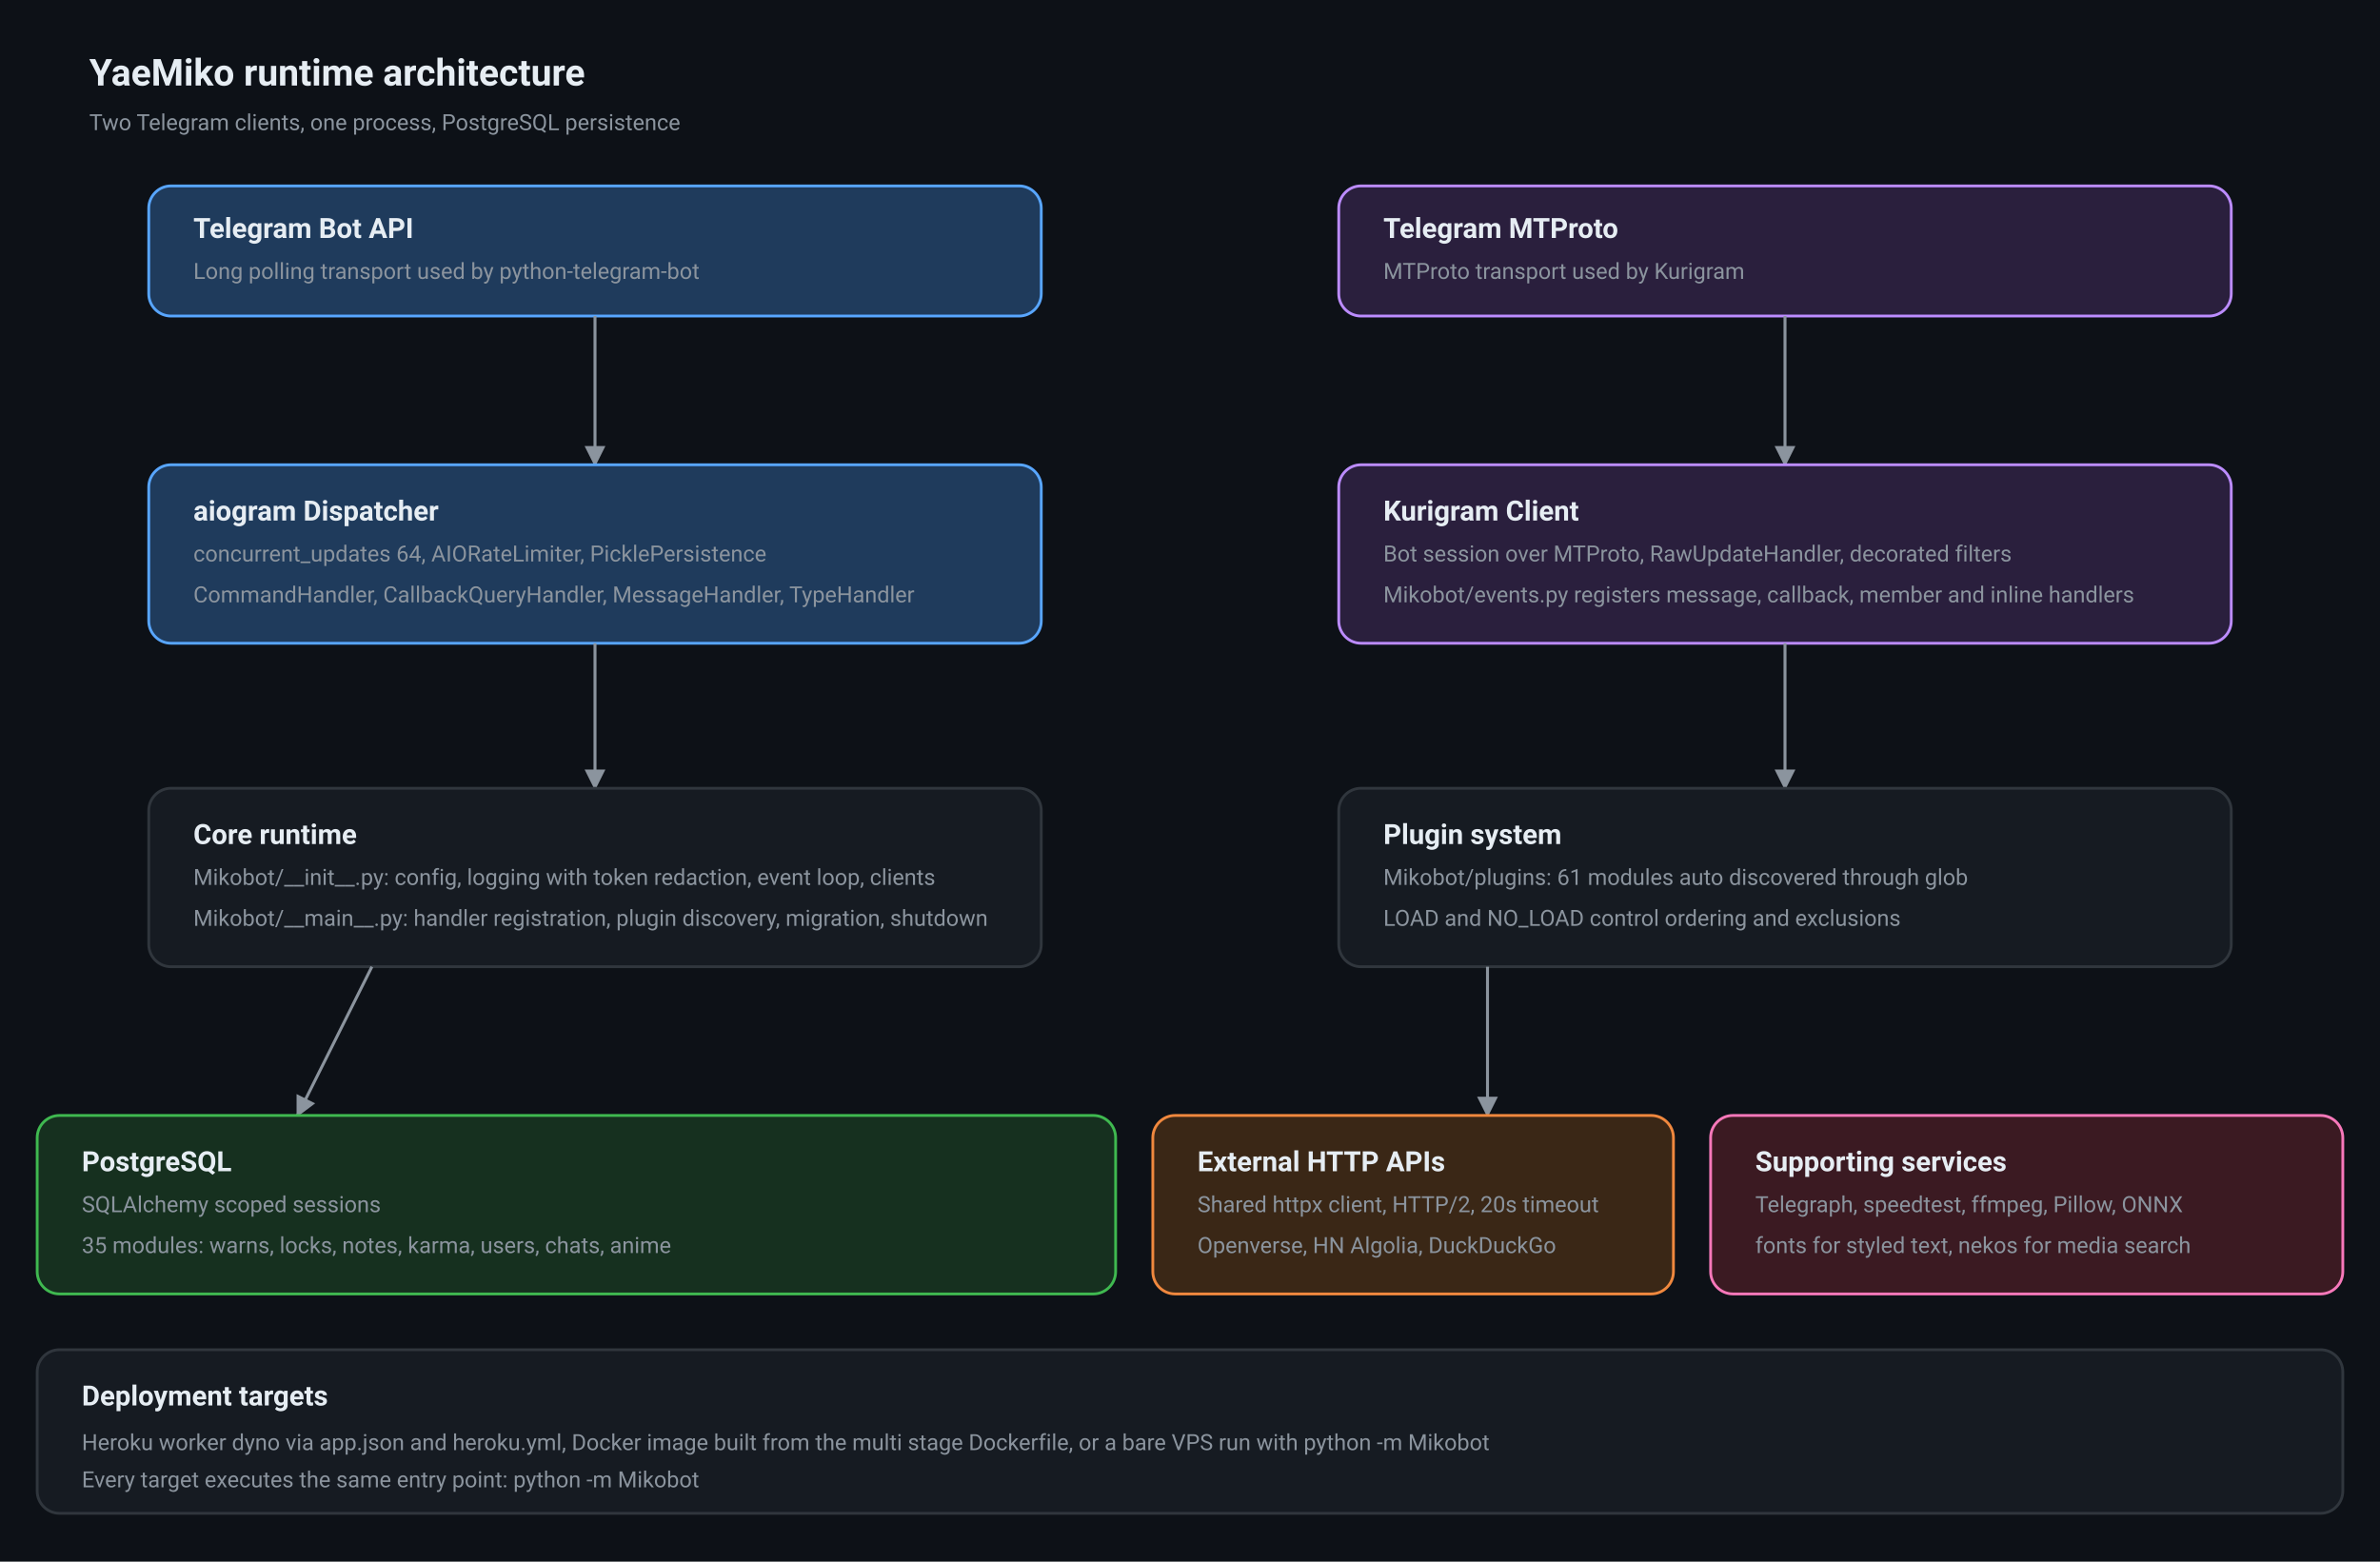
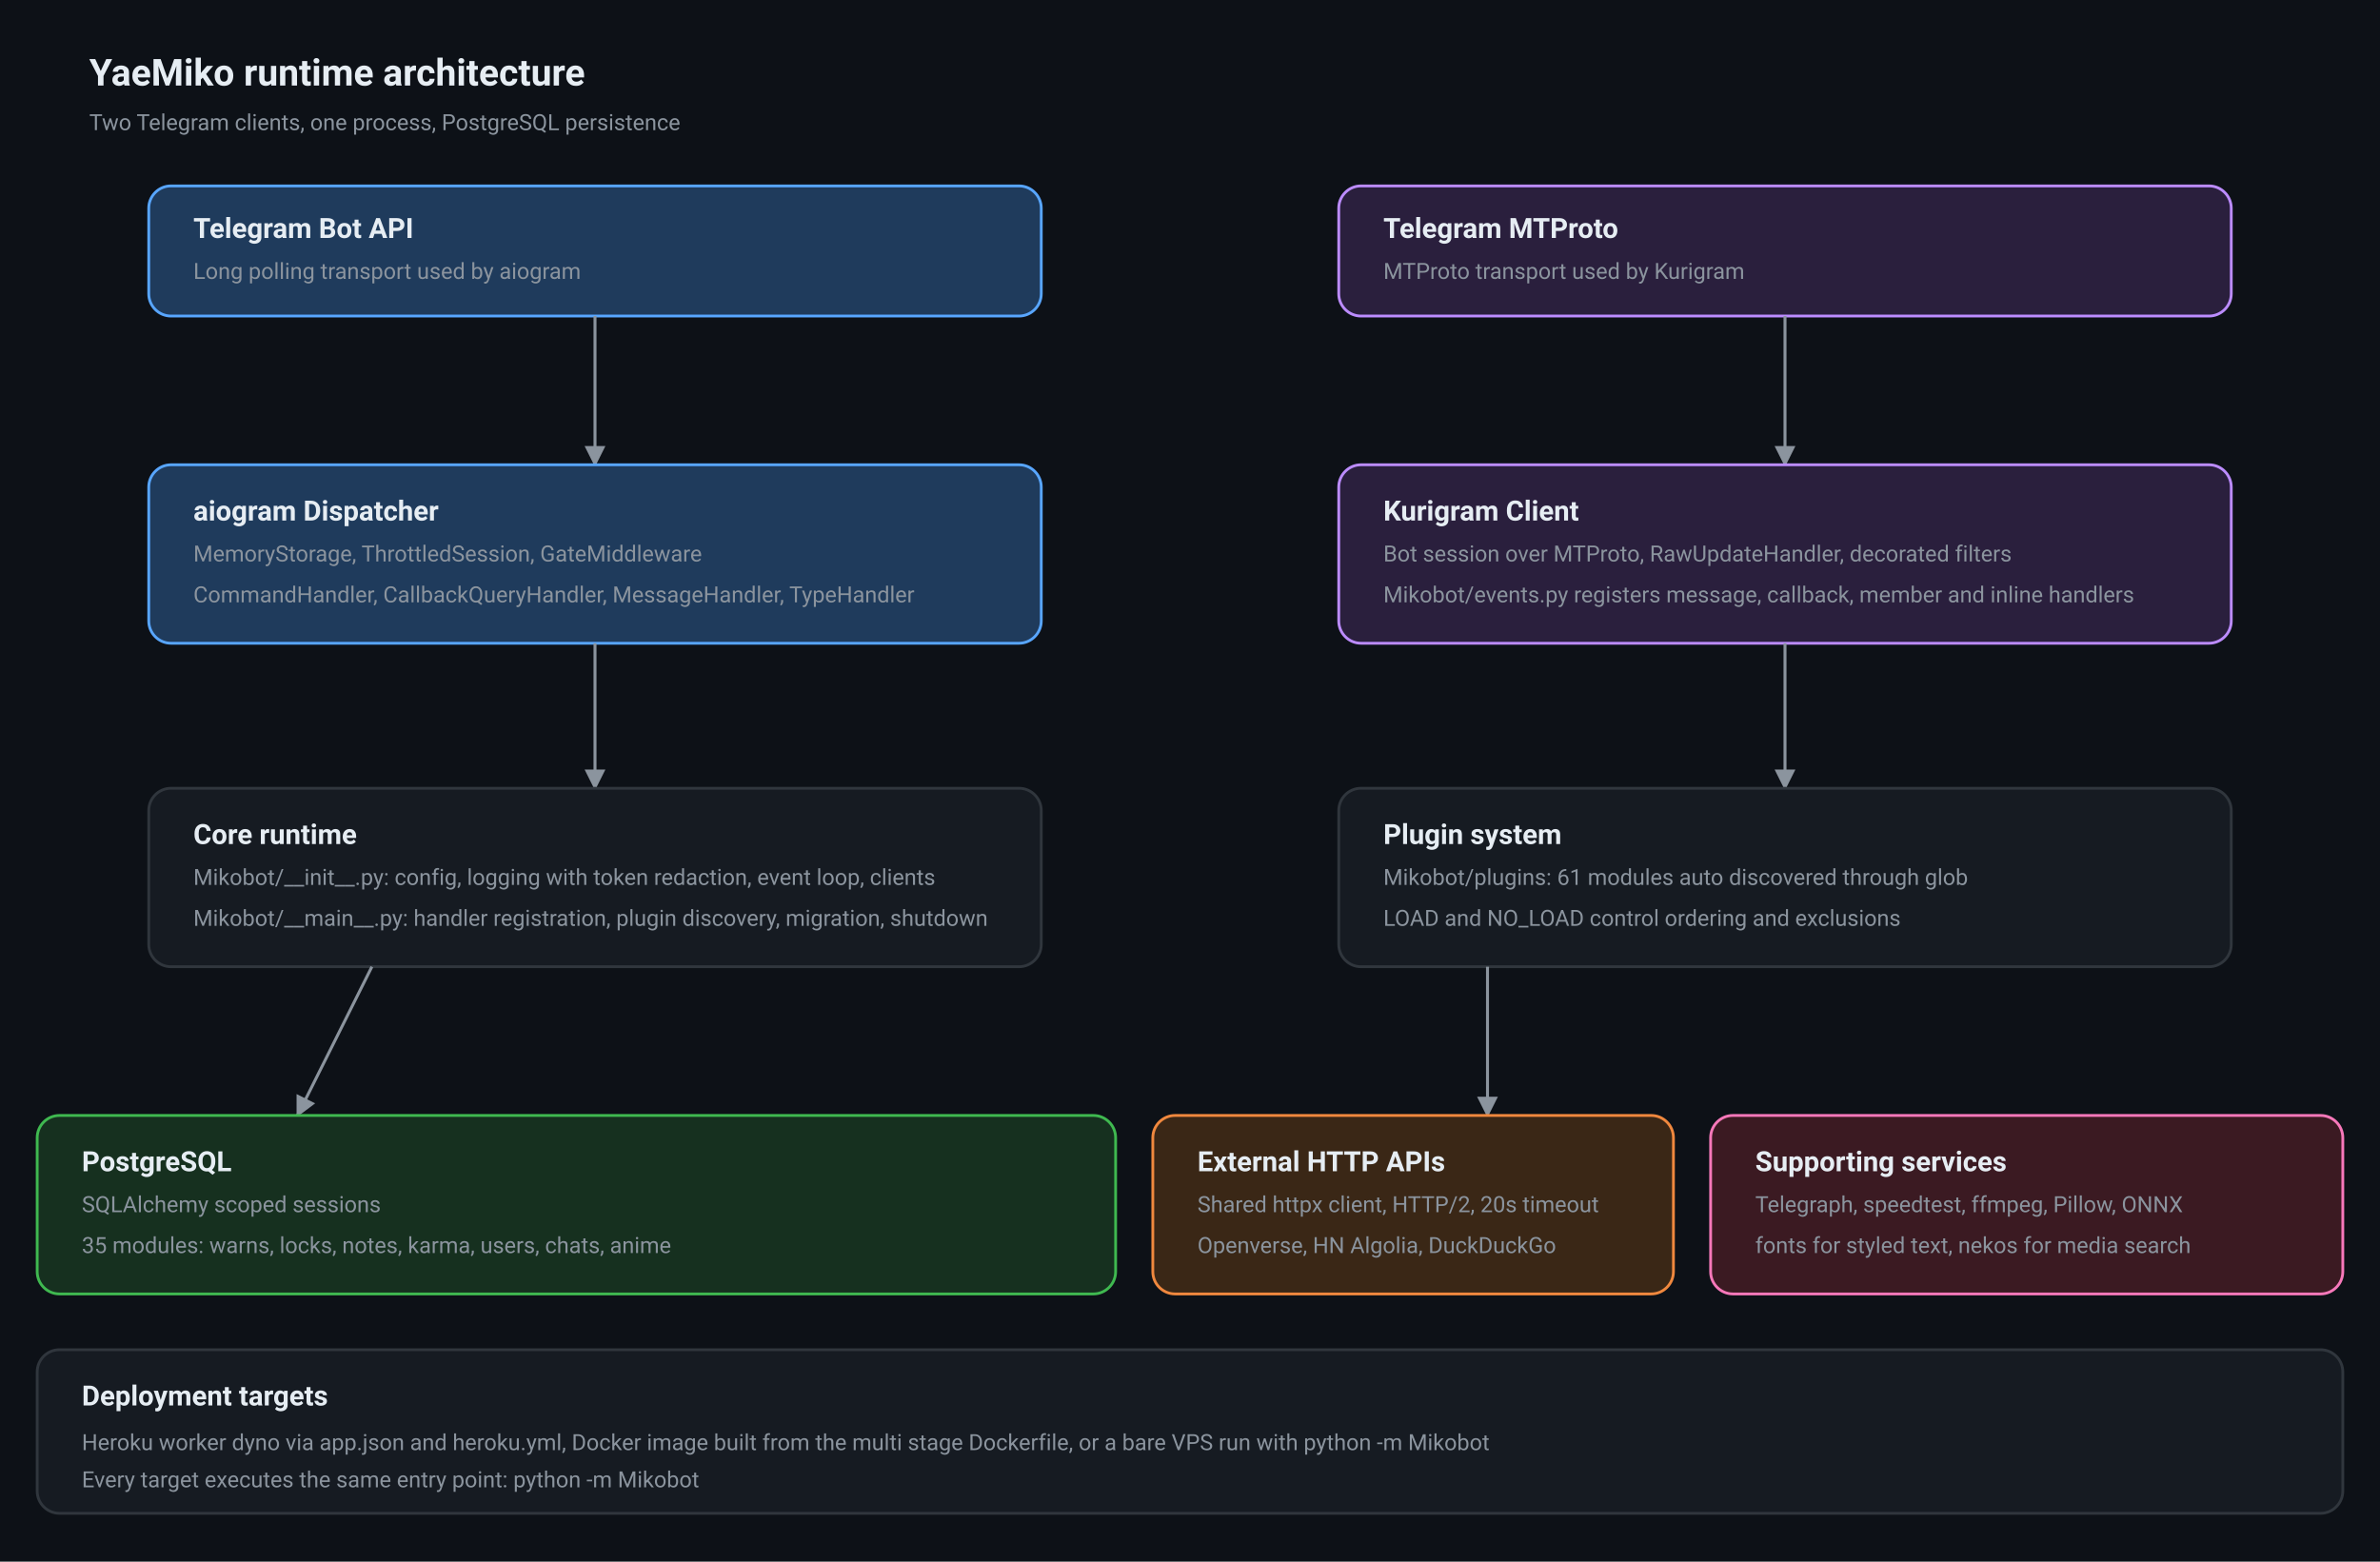
<svg xmlns="http://www.w3.org/2000/svg" viewBox="0 0 1280 840" width="1280" height="840" role="img" aria-label="YaeMiko dual client architecture">
  <defs>
    <marker id="arrow" viewBox="0 0 10 10" refX="9" refY="5" markerWidth="7" markerHeight="7" orient="auto-start-reverse">
      <path d="M 0 0 L 10 5 L 0 10 z" fill="#8b949e" />
    </marker>
    <style>
      .bg { fill: #0d1117; }
      .panel { fill: #161b22; stroke: #30363d; stroke-width: 1.5; rx: 12; }
      .title { fill: #e6edf3; font: 600 20px "Segoe UI", Roboto, Helvetica, Arial, sans-serif; }
      .head { fill: #e6edf3; font: 600 15px "Segoe UI", Roboto, Helvetica, Arial, sans-serif; }
      .sub { fill: #8b949e; font: 400 12px "Segoe UI", Roboto, Helvetica, Arial, sans-serif; }
      .edge { stroke: #8b949e; stroke-width: 1.6; fill: none; marker-end: url(#arrow); }
      .accent-blue { fill: #1f3b5c; stroke: #58a6ff; stroke-width: 1.5; rx: 12; }
      .accent-red { fill: #3b1a22; stroke: #f778ba; stroke-width: 1.5; rx: 12; }
      .accent-green { fill: #16301f; stroke: #3fb950; stroke-width: 1.5; rx: 12; }
      .accent-purple { fill: #2a1f3d; stroke: #bc8cff; stroke-width: 1.5; rx: 12; }
      .accent-orange { fill: #3a2716; stroke: #f0883e; stroke-width: 1.5; rx: 12; }
    </style>
  </defs>
  <rect class="bg" x="0" y="0" width="1280" height="840" />
  <text class="title" x="48" y="46">YaeMiko runtime architecture</text>
  <text class="sub" x="48" y="70">Two Telegram clients, one process, PostgreSQL persistence</text>
  <rect class="accent-blue" x="80" y="100" width="480" height="70" />
  <text class="head" x="104" y="128">Telegram Bot API</text>
-   <text class="sub" x="104" y="150">Long polling transport used by python-telegram-bot</text>
+   <text class="sub" x="104" y="150">Long polling transport used by aiogram</text>
  <rect class="accent-purple" x="720" y="100" width="480" height="70" />
  <text class="head" x="744" y="128">Telegram MTProto</text>
  <text class="sub" x="744" y="150">MTProto transport used by Kurigram</text>
  <path class="edge" d="M 320 170 L 320 250" />
  <path class="edge" d="M 960 170 L 960 250" />
  <rect class="accent-blue" x="80" y="250" width="480" height="96" />
  <text class="head" x="104" y="280">aiogram Dispatcher</text>
-   <text class="sub" x="104" y="302">concurrent_updates 64, AIORateLimiter, PicklePersistence</text>
+   <text class="sub" x="104" y="302">MemoryStorage, ThrottledSession, GateMiddleware</text>
  <text class="sub" x="104" y="324">CommandHandler, CallbackQueryHandler, MessageHandler, TypeHandler</text>
  <rect class="accent-purple" x="720" y="250" width="480" height="96" />
  <text class="head" x="744" y="280">Kurigram Client</text>
  <text class="sub" x="744" y="302">Bot session over MTProto, RawUpdateHandler, decorated filters</text>
  <text class="sub" x="744" y="324">Mikobot/events.py registers message, callback, member and inline handlers</text>
  <path class="edge" d="M 320 346 L 320 424" />
  <path class="edge" d="M 960 346 L 960 424" />
  <rect class="panel" x="80" y="424" width="480" height="96" />
  <text class="head" x="104" y="454">Core runtime</text>
  <text class="sub" x="104" y="476">Mikobot/__init__.py: config, logging with token redaction, event loop, clients</text>
  <text class="sub" x="104" y="498">Mikobot/__main__.py: handler registration, plugin discovery, migration, shutdown</text>
  <rect class="panel" x="720" y="424" width="480" height="96" />
  <text class="head" x="744" y="454">Plugin system</text>
  <text class="sub" x="744" y="476">Mikobot/plugins: 61 modules auto discovered through glob</text>
  <text class="sub" x="744" y="498">LOAD and NO_LOAD control ordering and exclusions</text>
  <path class="edge" d="M 200 520 L 160 600" />
  <path class="edge" d="M 800 520 L 800 600" />
  <rect class="accent-green" x="20" y="600" width="580" height="96" />
  <text class="head" x="44" y="630">PostgreSQL</text>
  <text class="sub" x="44" y="652">SQLAlchemy scoped sessions</text>
  <text class="sub" x="44" y="674">35 modules: warns, locks, notes, karma, users, chats, anime</text>
  <rect class="accent-orange" x="620" y="600" width="280" height="96" />
  <text class="head" x="644" y="630">External HTTP APIs</text>
  <text class="sub" x="644" y="652">Shared httpx client, HTTP/2, 20s timeout</text>
  <text class="sub" x="644" y="674">Openverse, HN Algolia, DuckDuckGo</text>
  <rect class="accent-red" x="920" y="600" width="340" height="96" />
  <text class="head" x="944" y="630">Supporting services</text>
  <text class="sub" x="944" y="652">Telegraph, speedtest, ffmpeg, Pillow, ONNX</text>
  <text class="sub" x="944" y="674">fonts for styled text, nekos for media search</text>
  <rect class="panel" x="20" y="726" width="1240" height="88" />
  <text class="head" x="44" y="756">Deployment targets</text>
  <text class="sub" x="44" y="780">Heroku worker dyno via app.json and heroku.yml, Docker image built from the multi stage Dockerfile, or a bare VPS run with python -m Mikobot</text>
  <text class="sub" x="44" y="800">Every target executes the same entry point: python -m Mikobot</text>
</svg>
